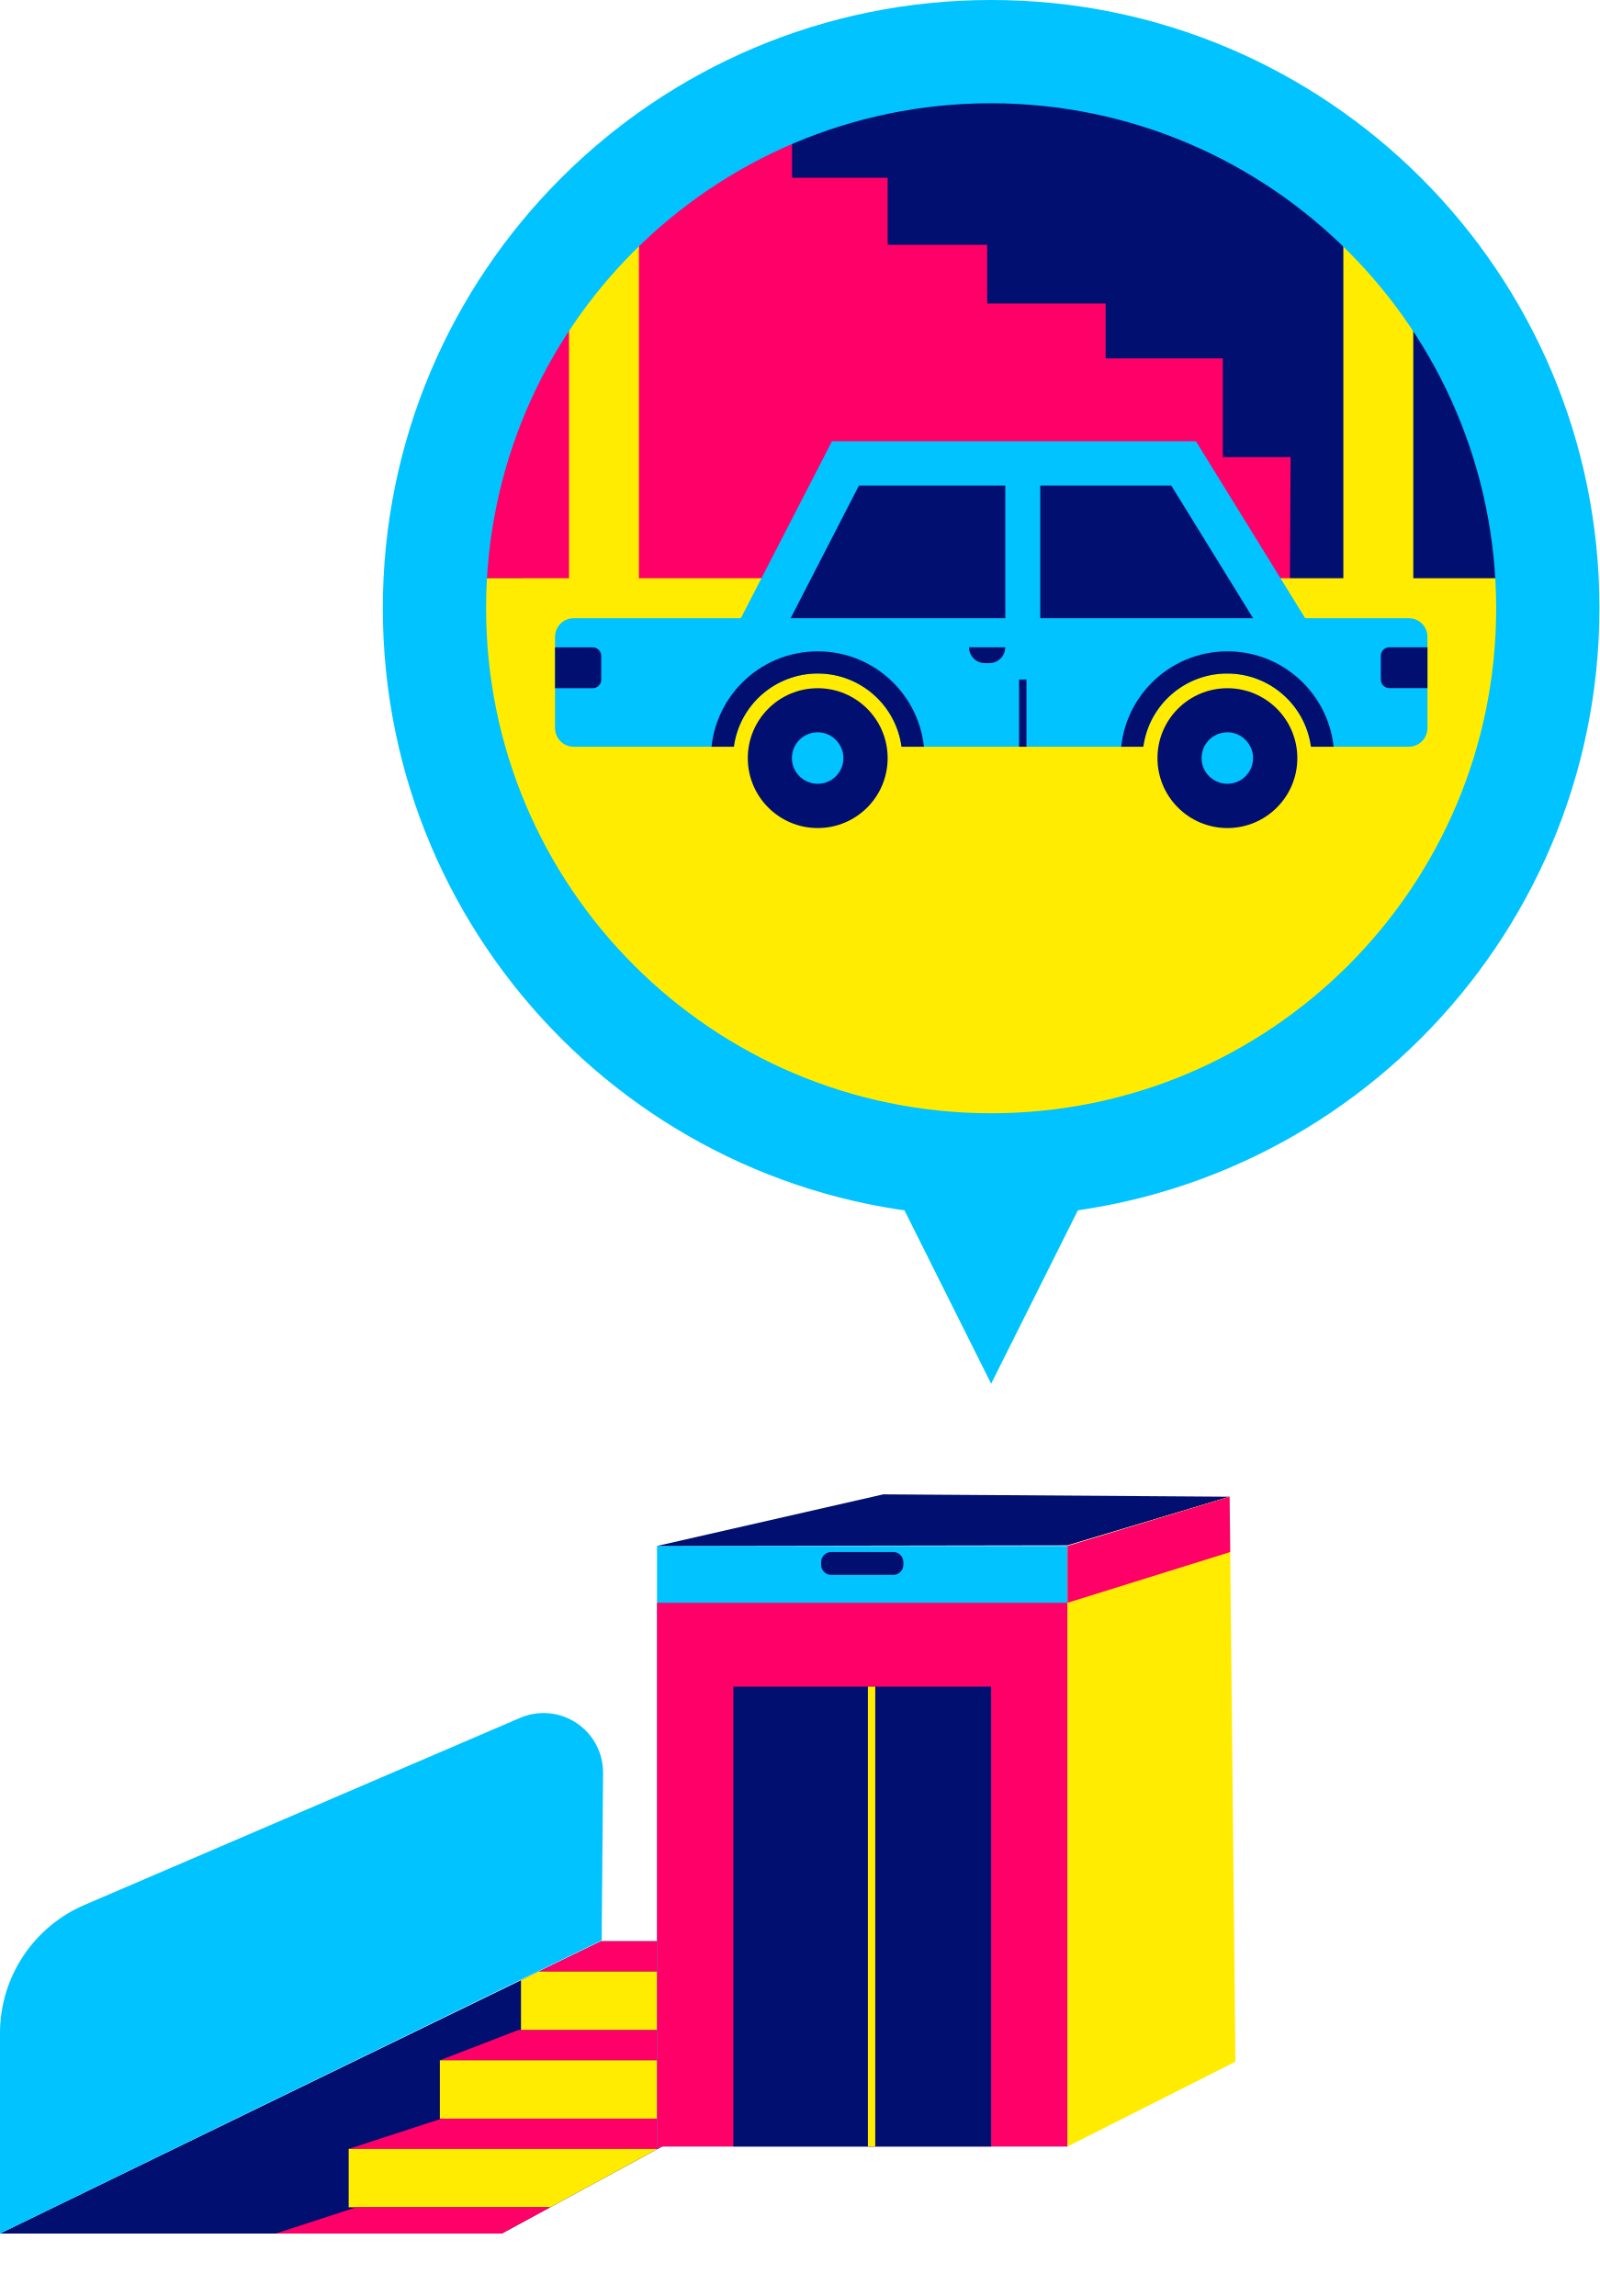
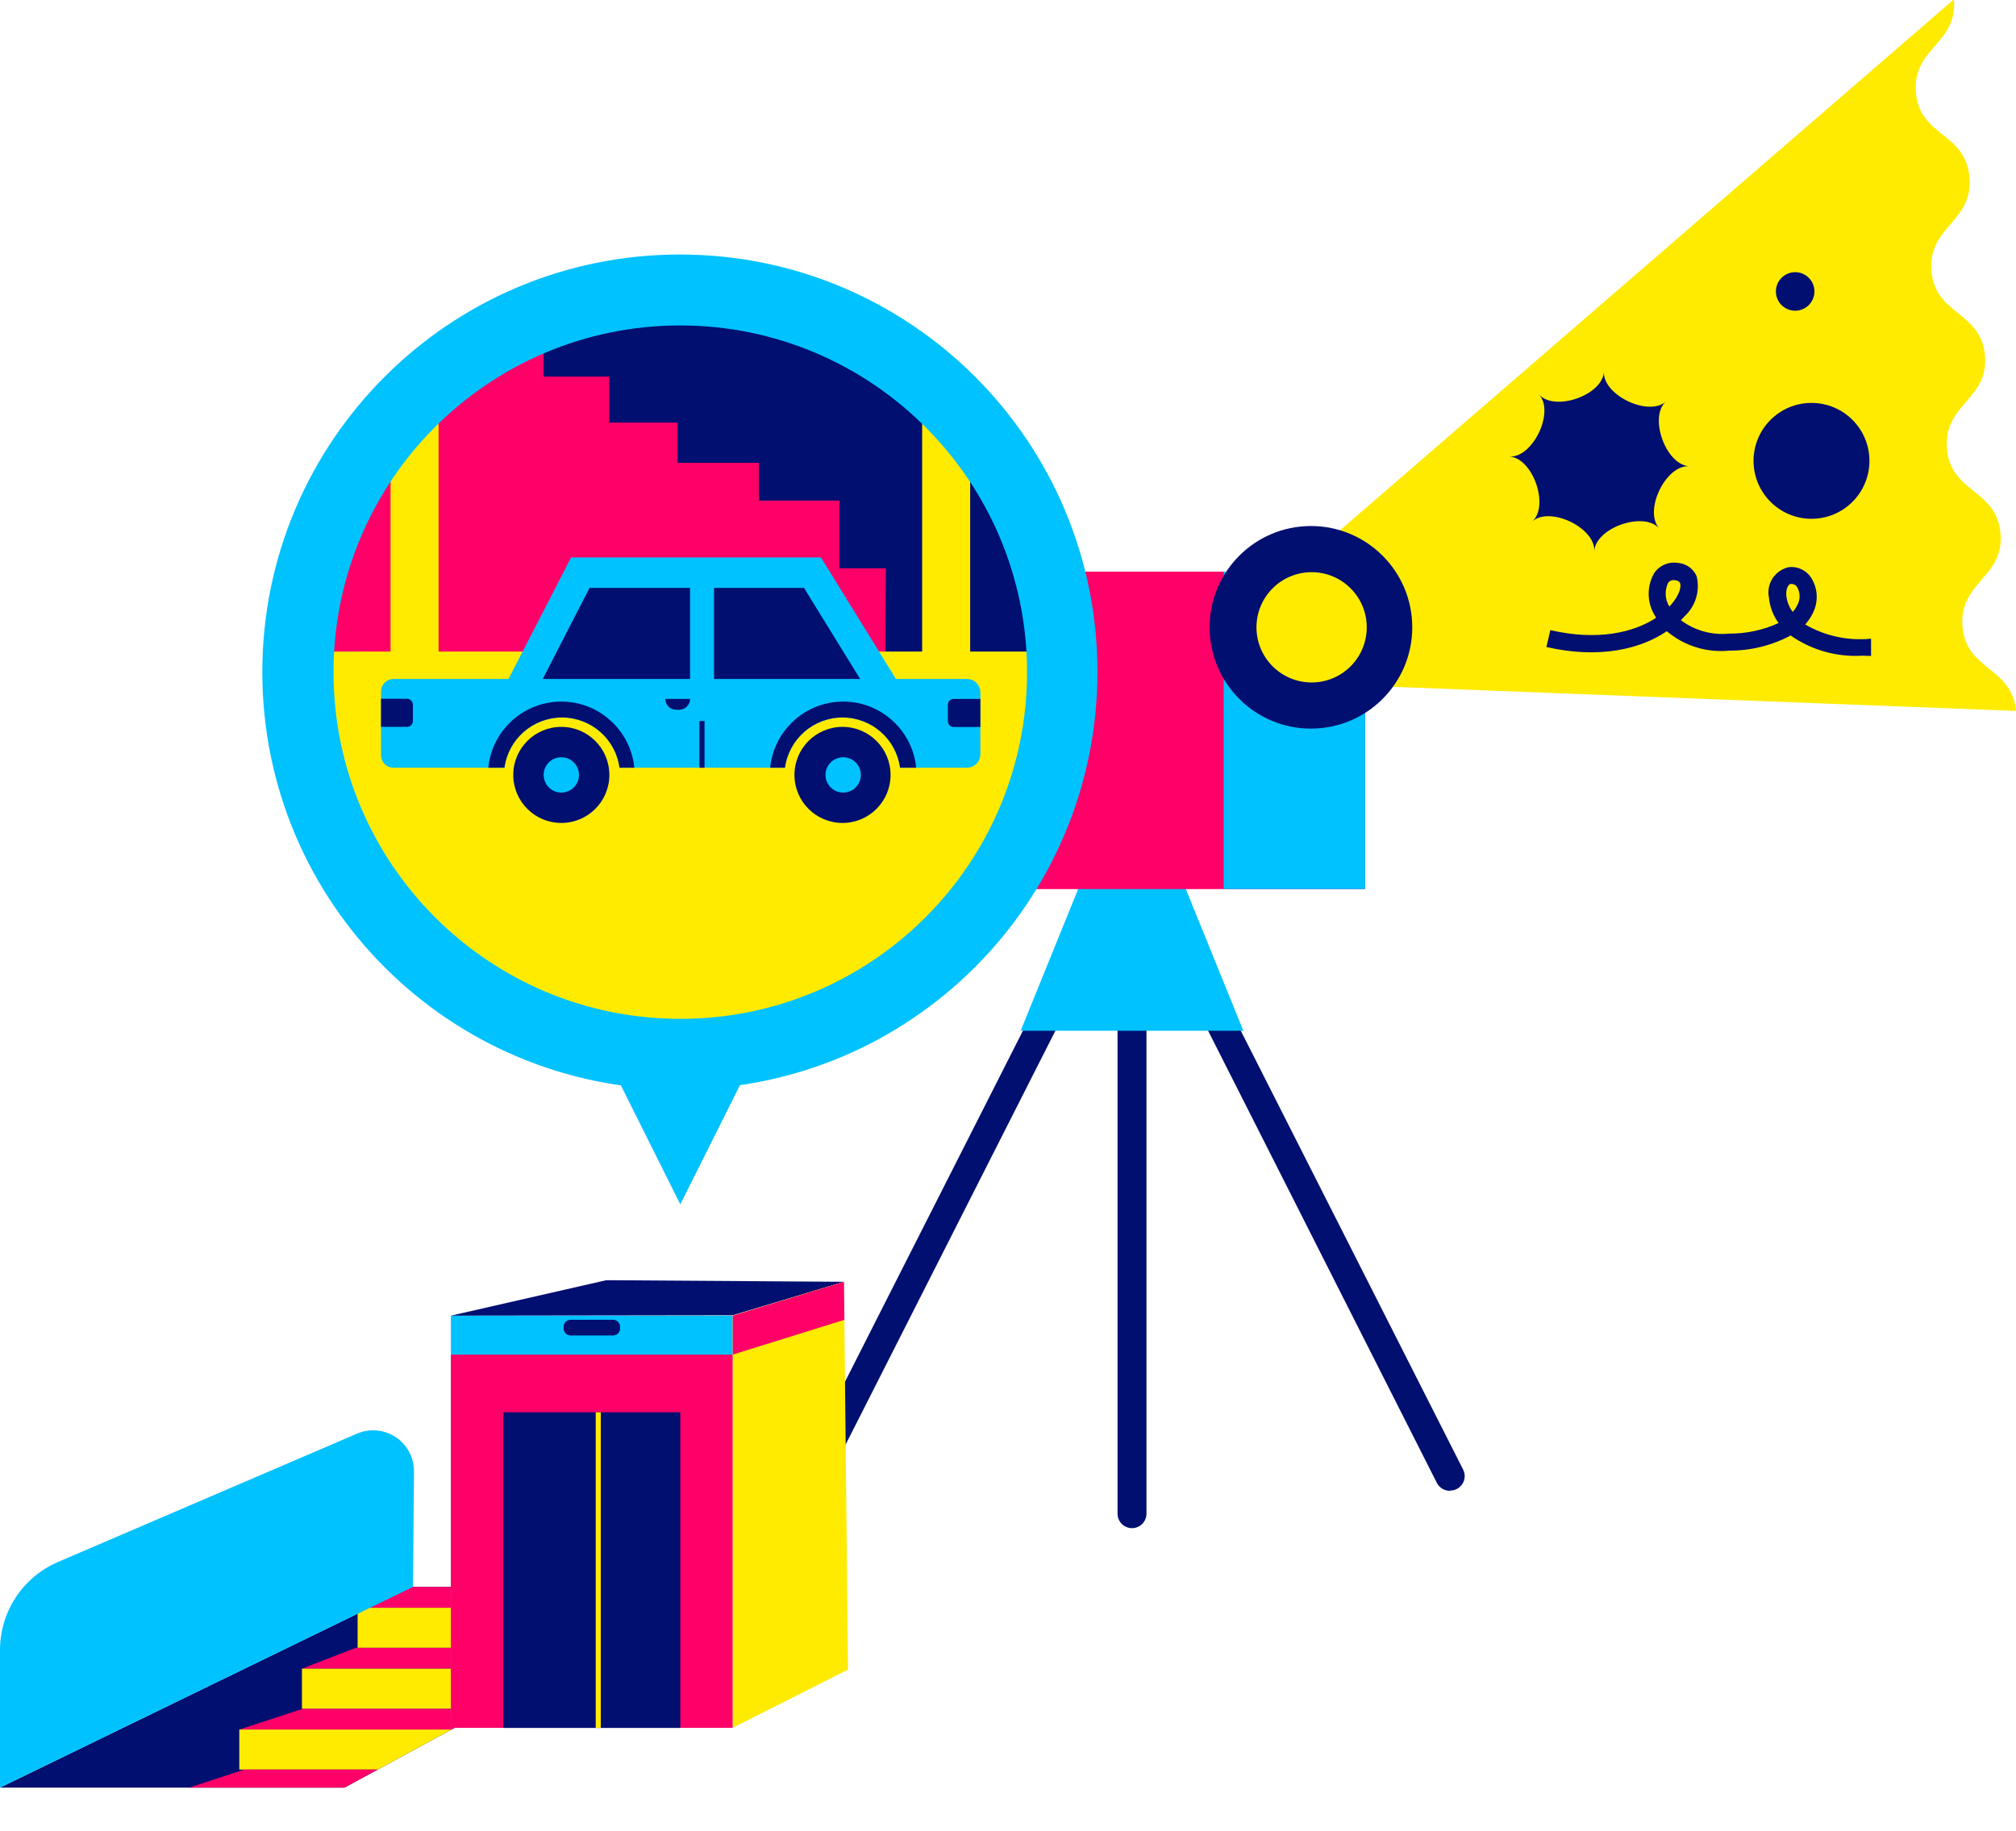
- <svg xmlns="http://www.w3.org/2000/svg" viewBox="0 0 216.84 311.3">
+ <svg xmlns="http://www.w3.org/2000/svg" viewBox="0 0 150.63 136.79">
  <defs>
-     <style>.cls-1{fill:#010f70;}.cls-2{fill:#00c3ff;}.cls-3{clip-path:url(#clip-path);}.cls-4{fill:#ff0068;}.cls-5{fill:#ffec00;}.cls-6{clip-path:url(#clip-path-2);}.cls-7{clip-path:url(#clip-path-3);}.cls-8{clip-path:url(#clip-path-4);}.cls-9{clip-path:url(#clip-path-5);}</style>
+     <style>.cls-1{fill:#ff0068;}.cls-2{fill:#010f70;}.cls-3{fill:#00c2ff;}.cls-4{clip-path:url(#clip-path);}.cls-5{fill:#ffeb00;}.cls-6{clip-path:url(#clip-path-2);}.cls-7{clip-path:url(#clip-path-3);}.cls-8{clip-path:url(#clip-path-4);}.cls-9{clip-path:url(#clip-path-5);}.cls-10{clip-path:url(#clip-path-6);}</style>
    <clipPath id="clip-path">
-       <polygon class="cls-1" points="81.49 263.2 141.03 263.2 68.03 302.83 0 302.83 81.49 263.2" />
+       <path class="cls-1" d="M102,66.44H67.15V47.56A4.84,4.84,0,0,1,72,42.72h30Z" />
    </clipPath>
    <clipPath id="clip-path-2">
-       <circle class="cls-1" cx="134.37" cy="82.47" r="75.47" />
+       <polygon class="cls-2" points="30.83 118.59 53.35 118.59 25.74 133.59 0 133.59 30.83 118.59" />
    </clipPath>
    <clipPath id="clip-path-3">
-       <path class="cls-2" d="M75.25,86.34V98.72a2.52,2.52,0,0,0,2.52,2.52H99.49a11.47,11.47,0,0,1,22.73,0H155a11.47,11.47,0,0,1,22.73,0H191a2.52,2.52,0,0,0,2.52-2.52V86.34A2.52,2.52,0,0,0,191,83.82H77.77A2.52,2.52,0,0,0,75.25,86.34Z" />
+       <circle class="cls-2" cx="50.83" cy="50.22" r="28.55" />
    </clipPath>
    <clipPath id="clip-path-4">
-       <rect class="cls-2" x="89.07" y="209.61" width="55.66" height="81.42" />
+       <path class="cls-3" d="M28.47,51.69v4.68a.94.94,0,0,0,1,1h8.22a4.34,4.34,0,0,1,8.6,0H58.65a4.34,4.34,0,0,1,8.6,0h5a1,1,0,0,0,1-1V51.69a1,1,0,0,0-1-.95H29.42A.94.94,0,0,0,28.47,51.69Z" />
    </clipPath>
    <clipPath id="clip-path-5">
-       <rect class="cls-1" x="99.42" y="228.68" width="34.95" height="62.35" />
+       <rect class="cls-3" x="33.69" y="98.32" width="21.06" height="30.8" />
+     </clipPath>
+     <clipPath id="clip-path-6">
+       <rect class="cls-2" x="37.61" y="105.54" width="13.22" height="23.59" />
    </clipPath>
  </defs>
  <g id="Capa_2" data-name="Capa 2">
-     <g id="Espacios">
-       <polygon class="cls-1" points="81.49 263.2 141.03 263.2 68.03 302.83 0 302.83 81.49 263.2" />
-       <g class="cls-3">
-         <polygon class="cls-4" points="78.19 263.2 70.64 267.31 134.73 267.31 144.97 263.2 78.19 263.2" />
-         <polygon class="cls-4" points="70.29 275.23 59.63 279.34 122.25 279.34 132.49 275.23 70.29 275.23" />
-         <polygon class="cls-4" points="59.87 287.25 47.27 291.36 109.89 291.36 120.13 287.25 59.87 287.25" />
-         <rect class="cls-5" x="70.63" y="267.31" width="64.09" height="7.91" />
-         <rect class="cls-5" x="59.63" y="279.34" width="62.63" height="7.91" />
-         <rect class="cls-5" x="47.27" y="291.36" width="62.63" height="7.91" />
-         <polygon class="cls-4" points="48.27 299.28 35.67 303.39 98.29 303.39 108.53 299.28 48.27 299.28" />
-         <rect class="cls-5" x="35.67" y="303.39" width="62.63" height="7.91" />
+     <g id="Iconos">
+       <path class="cls-2" d="M84.58,114.2a1.08,1.08,0,0,1-1.08-1.08V69.23a1.08,1.08,0,0,1,2.16,0v43.89A1.08,1.08,0,0,1,84.58,114.2Z" />
+       <path class="cls-2" d="M108.36,111.41a1.09,1.09,0,0,1-1-.59L86.57,69.72a1.08,1.08,0,0,1,1.93-1l20.82,41.1a1.08,1.08,0,0,1-1,1.57Z" />
+       <path class="cls-2" d="M60.8,111.41a1.08,1.08,0,0,1-1-1.57l20.83-41.1a1.08,1.08,0,0,1,1.92,1l-20.83,41.1A1.09,1.09,0,0,1,60.8,111.41Z" />
+       <polygon class="cls-3" points="84.58 56.53 76.26 77.03 92.9 77.03 84.58 56.53" />
+       <path class="cls-1" d="M102,66.44H67.15V47.56A4.84,4.84,0,0,1,72,42.72h30Z" />
+       <g class="cls-4">
+         <rect class="cls-3" x="91.43" y="34.59" width="10.58" height="33.3" />
      </g>
-       <path class="cls-2" d="M0,302.83V275.66a18.92,18.92,0,0,1,11.45-17.38L70.5,232.92a8.07,8.07,0,0,1,11.26,7.47l-.19,22.69Z" />
-       <circle class="cls-1" cx="134.37" cy="82.47" r="75.47" />
+       <path class="cls-5" d="M150.63,53.13c-.3-3.32-3.74-3-4-6.33s3.14-3.63,2.84-6.95-3.74-3-4-6.34,3.14-3.63,2.84-6.95-3.74-3-4-6.33,3.14-3.63,2.84-7-3.73-3-4-6.33,3.14-3.63,2.84-6.95L95,44.06,95.63,51Z" />
+       <circle class="cls-2" cx="97.95" cy="46.88" r="7.57" />
+       <path class="cls-5" d="M98,51a4.12,4.12,0,1,1,4.12-4.12A4.12,4.12,0,0,1,98,51Z" />
+       <circle class="cls-2" cx="134.13" cy="21.78" r="1.44" />
+       <circle class="cls-2" cx="135.35" cy="34.44" r="4.33" />
+       <path class="cls-2" d="M124.48,30c-1.3,1.17-4.73-.47-4.64-2.22-.09,1.75-3.67,3-4.84,1.71,1.17,1.3-.47,4.73-2.22,4.63,1.75.1,3,3.68,1.71,4.85,1.3-1.17,4.73.47,4.63,2.22.1-1.75,3.68-3,4.85-1.71-1.17-1.3.47-4.73,2.22-4.64C124.44,34.71,123.18,31.13,124.48,30Z" />
+       <path class="cls-2" d="M139.15,49a8.44,8.44,0,0,1-5.36-1.51,9.57,9.57,0,0,1-4.57,1.13,6.26,6.26,0,0,1-4.68-1.45c-1.92,1.31-5,2.1-9,1.18l.3-1.26c3.55.82,6.24.17,7.9-.92l-.07-.13a3.1,3.1,0,0,1-.08-3.2,1.79,1.79,0,0,1,1.79-.77,1.64,1.64,0,0,1,1.39,1,3.07,3.07,0,0,1-.92,3l-.26.28a5.16,5.16,0,0,0,3.61,1,8.74,8.74,0,0,0,3.69-.79,3.89,3.89,0,0,1-.72-1.9,1.93,1.93,0,0,1,1.51-2.28,1.76,1.76,0,0,1,1.63.77,2.68,2.68,0,0,1,.11,2.73,3.84,3.84,0,0,1-.54.79,8.18,8.18,0,0,0,4.92,1.06l0,1.29Zm-5.31-5.37h0c-.25,0-.41.41-.37.89a2.41,2.41,0,0,0,.48,1.21,2,2,0,0,0,.32-.47,1.38,1.38,0,0,0,0-1.4A.49.49,0,0,0,133.84,43.64Zm-8.78-.28a.48.48,0,0,0-.43.22,1.85,1.85,0,0,0,.1,1.76l.12-.13c.62-.71.79-1.34.68-1.63,0,0-.07-.17-.36-.21Z" />
+       <polygon class="cls-2" points="30.83 118.59 53.35 118.59 25.74 133.59 0 133.59 30.83 118.59" />
      <g class="cls-6">
-         <polygon class="cls-4" points="165.78 61.98 165.78 48.6 149.89 48.6 149.89 41.15 133.83 41.15 133.83 33.19 120.34 33.19 120.34 24.1 107.38 24.1 107.38 14.74 57.87 14.74 57.87 78.41 70.83 78.41 70.83 87.77 84.32 87.77 84.32 96.86 100.38 96.86 100.38 104.82 116.27 104.82 116.27 112.27 125.19 112.27 125.14 121.75 174.64 121.75 174.97 61.98 165.78 61.98" />
-         <rect class="cls-5" x="54.39" y="78.4" width="155.45" height="83.6" />
+         <polygon class="cls-1" points="29.58 118.59 26.72 120.15 50.97 120.15 54.84 118.59 29.58 118.59" />
+         <polygon class="cls-1" points="26.59 123.14 22.56 124.7 46.25 124.7 50.12 123.14 26.59 123.14" />
+         <polygon class="cls-1" points="22.65 127.69 17.88 129.25 41.57 129.25 45.45 127.69 22.65 127.69" />
+         <rect class="cls-5" x="26.72" y="120.15" width="24.25" height="2.99" />
+         <rect class="cls-5" x="22.56" y="124.7" width="23.69" height="2.99" />
+         <rect class="cls-5" x="17.88" y="129.25" width="23.69" height="2.99" />
+         <polygon class="cls-1" points="18.26 132.24 13.49 133.8 37.19 133.8 41.06 132.24 18.26 132.24" />
+         <rect class="cls-5" x="13.49" y="133.8" width="23.69" height="2.99" />
      </g>
-       <polygon class="cls-2" points="134.37 187.61 120.83 160.52 147.92 160.52 134.37 187.61" />
-       <polygon class="cls-2" points="162.14 59.83 112.79 59.83 99.24 86.15 177.95 85.45 162.14 59.83" />
-       <polygon class="cls-1" points="105.99 86.15 116.45 65.83 158.79 65.83 171.32 86.15 105.99 86.15" />
-       <rect class="cls-2" x="136.29" y="63.5" width="4.74" height="29.8" />
-       <circle class="cls-1" cx="110.86" cy="102.79" r="9.48" />
-       <circle class="cls-1" cx="166.4" cy="102.79" r="9.48" />
-       <path class="cls-2" d="M75.25,86.34V98.72a2.52,2.52,0,0,0,2.52,2.52H99.49a11.47,11.47,0,0,1,22.73,0H155a11.47,11.47,0,0,1,22.73,0H191a2.52,2.52,0,0,0,2.52-2.52V86.34A2.52,2.52,0,0,0,191,83.82H77.77A2.52,2.52,0,0,0,75.25,86.34Z" />
+       <path class="cls-3" d="M0,133.59V123.31a7.16,7.16,0,0,1,4.33-6.58l22.34-9.59A3.05,3.05,0,0,1,30.93,110l-.07,8.58Z" />
+       <circle class="cls-2" cx="50.83" cy="50.22" r="28.55" />
      <g class="cls-7">
-         <path class="cls-1" d="M110.86,117.27a14.48,14.48,0,1,1,14.48-14.48A14.5,14.5,0,0,1,110.86,117.27Z" />
-         <path class="cls-1" d="M166.4,117.27a14.48,14.48,0,1,1,14.48-14.48A14.5,14.5,0,0,1,166.4,117.27Z" />
-         <rect class="cls-1" x="138.16" y="92.14" width="1" height="13.55" />
-         <path class="cls-1" d="M188.36,87.76h11.42a0,0,0,0,1,0,0v5.54a0,0,0,0,1,0,0H188.36a1.16,1.16,0,0,1-1.16-1.16V88.93A1.16,1.16,0,0,1,188.36,87.76Z" />
-         <path class="cls-1" d="M70.12,87.76H81.54a0,0,0,0,1,0,0v5.54a0,0,0,0,1,0,0H70.12A1.16,1.16,0,0,1,69,92.14V88.93A1.16,1.16,0,0,1,70.12,87.76Z" transform="translate(150.51 181.07) rotate(180)" />
+         <polygon class="cls-1" points="62.72 42.47 62.72 37.41 56.7 37.41 56.7 34.59 50.63 34.59 50.63 31.58 45.52 31.58 45.52 28.14 40.62 28.14 40.62 24.6 21.89 24.6 21.89 48.69 26.8 48.69 26.8 52.23 31.9 52.23 31.9 55.67 37.98 55.67 37.98 58.68 43.99 58.68 43.99 61.5 47.36 61.5 47.34 65.08 66.07 65.08 66.19 42.47 62.72 42.47" />
+         <rect class="cls-5" x="20.57" y="48.69" width="58.81" height="31.62" />
      </g>
-       <path class="cls-2" d="M110.86,106.27a3.49,3.49,0,1,1,3.48-3.48A3.48,3.48,0,0,1,110.86,106.27Z" />
-       <path class="cls-2" d="M166.4,106.27a3.49,3.49,0,1,1,3.48-3.48A3.49,3.49,0,0,1,166.4,106.27Z" />
-       <path class="cls-1" d="M131.37,87.76h4.91a0,0,0,0,1,0,0v0a2.15,2.15,0,0,1-2.15,2.15h-.61a2.15,2.15,0,0,1-2.15-2.15v0A0,0,0,0,1,131.37,87.76Z" />
-       <rect class="cls-5" x="77.14" y="26.54" width="9.48" height="55.92" />
-       <rect class="cls-5" x="182.12" y="26.54" width="9.48" height="55.92" />
-       <path class="cls-2" d="M134.37,164.94a82.47,82.47,0,1,1,82.47-82.47A82.57,82.57,0,0,1,134.37,164.94Zm0-150.94a68.47,68.47,0,1,0,68.47,68.47A68.55,68.55,0,0,0,134.37,14Z" />
-       <rect class="cls-2" x="89.07" y="209.61" width="55.66" height="81.42" />
+       <polygon class="cls-3" points="50.83 90 45.71 79.75 55.96 79.75 50.83 90" />
+       <polygon class="cls-3" points="61.34 41.66 42.67 41.66 37.54 51.62 67.32 51.35 61.34 41.66" />
+       <polygon class="cls-2" points="40.1 51.62 44.05 43.93 60.07 43.93 64.81 51.62 40.1 51.62" />
+       <rect class="cls-3" x="51.56" y="43.05" width="1.79" height="11.27" />
+       <circle class="cls-2" cx="41.94" cy="57.91" r="3.59" />
+       <circle class="cls-2" cx="62.95" cy="57.91" r="3.59" />
+       <path class="cls-3" d="M28.47,51.69v4.68a.94.94,0,0,0,1,1h8.22a4.34,4.34,0,0,1,8.6,0H58.65a4.34,4.34,0,0,1,8.6,0h5a1,1,0,0,0,1-1V51.69a1,1,0,0,0-1-.95H29.42A.94.94,0,0,0,28.47,51.69Z" />
      <g class="cls-8">
-         <rect class="cls-4" x="77.96" y="217.31" width="79.34" height="73.72" />
+         <path class="cls-2" d="M41.94,63.39a5.48,5.48,0,1,1,5.48-5.48A5.49,5.49,0,0,1,41.94,63.39Z" />
+         <path class="cls-2" d="M63,63.39a5.48,5.48,0,1,1,5.48-5.48A5.49,5.49,0,0,1,63,63.39Z" />
+         <rect class="cls-2" x="52.26" y="53.88" width="0.38" height="5.12" />
+         <path class="cls-2" d="M71.26,52.23h4.32a0,0,0,0,1,0,0v2.1a0,0,0,0,1,0,0H71.26a.44.44,0,0,1-.44-.44V52.67A.44.44,0,0,1,71.26,52.23Z" />
+         <path class="cls-2" d="M26.53,52.23h4.32a0,0,0,0,1,0,0v2.1a0,0,0,0,1,0,0H26.53a.44.44,0,0,1-.44-.44V52.67A.44.44,0,0,1,26.53,52.23Z" transform="translate(56.94 106.55) rotate(180)" />
      </g>
-       <rect class="cls-1" x="111.32" y="210.43" width="11.15" height="3.1" rx="1.37" />
-       <rect class="cls-1" x="99.42" y="228.68" width="34.95" height="62.35" />
+       <path class="cls-3" d="M41.94,59.23a1.32,1.32,0,1,1,1.32-1.32A1.32,1.32,0,0,1,41.94,59.23Z" />
+       <path class="cls-3" d="M63,59.23a1.32,1.32,0,1,1,1.32-1.32A1.32,1.32,0,0,1,63,59.23Z" />
+       <path class="cls-2" d="M49.7,52.23h1.86a0,0,0,0,1,0,0v0a.81.81,0,0,1-.81.81h-.23a.81.81,0,0,1-.81-.81v0A0,0,0,0,1,49.7,52.23Z" />
+       <rect class="cls-5" x="29.18" y="29.07" width="3.59" height="21.16" />
+       <rect class="cls-5" x="68.9" y="29.07" width="3.59" height="21.16" />
+       <path class="cls-3" d="M50.83,81.42A31.2,31.2,0,1,1,82,50.22,31.23,31.23,0,0,1,50.83,81.42Zm0-57.1a25.91,25.91,0,1,0,25.91,25.9A25.93,25.93,0,0,0,50.83,24.32Z" />
+       <rect class="cls-3" x="33.69" y="98.32" width="21.06" height="30.8" />
      <g class="cls-9">
-         <rect class="cls-5" x="117.66" y="222.59" width="1" height="68.45" />
+         <rect class="cls-1" x="29.49" y="101.23" width="30.01" height="27.89" />
      </g>
-       <polygon class="cls-1" points="89.06 209.61 119.75 202.61 166.7 202.93 144.72 209.52 89.06 209.61" />
-       <polygon class="cls-5" points="144.72 209.61 166.7 202.93 167.49 279.53 144.72 291.03 144.72 209.61" />
-       <polygon class="cls-4" points="144.72 209.61 144.72 217.31 166.78 210.43 166.7 202.93 144.72 209.61" />
+       <rect class="cls-2" x="42.11" y="98.63" width="4.22" height="1.17" rx="0.52" />
+       <rect class="cls-2" x="37.61" y="105.54" width="13.22" height="23.59" />
+       <g class="cls-10">
+         <rect class="cls-5" x="44.51" y="103.23" width="0.38" height="25.89" />
+       </g>
+       <polygon class="cls-2" points="33.69 98.32 45.3 95.67 63.06 95.79 54.75 98.29 33.69 98.32" />
+       <polygon class="cls-5" points="54.75 98.32 63.06 95.79 63.36 124.77 54.75 129.12 54.75 98.32" />
+       <polygon class="cls-1" points="54.75 98.32 54.75 101.23 63.09 98.63 63.06 95.79 54.75 98.32" />
    </g>
  </g>
</svg>
